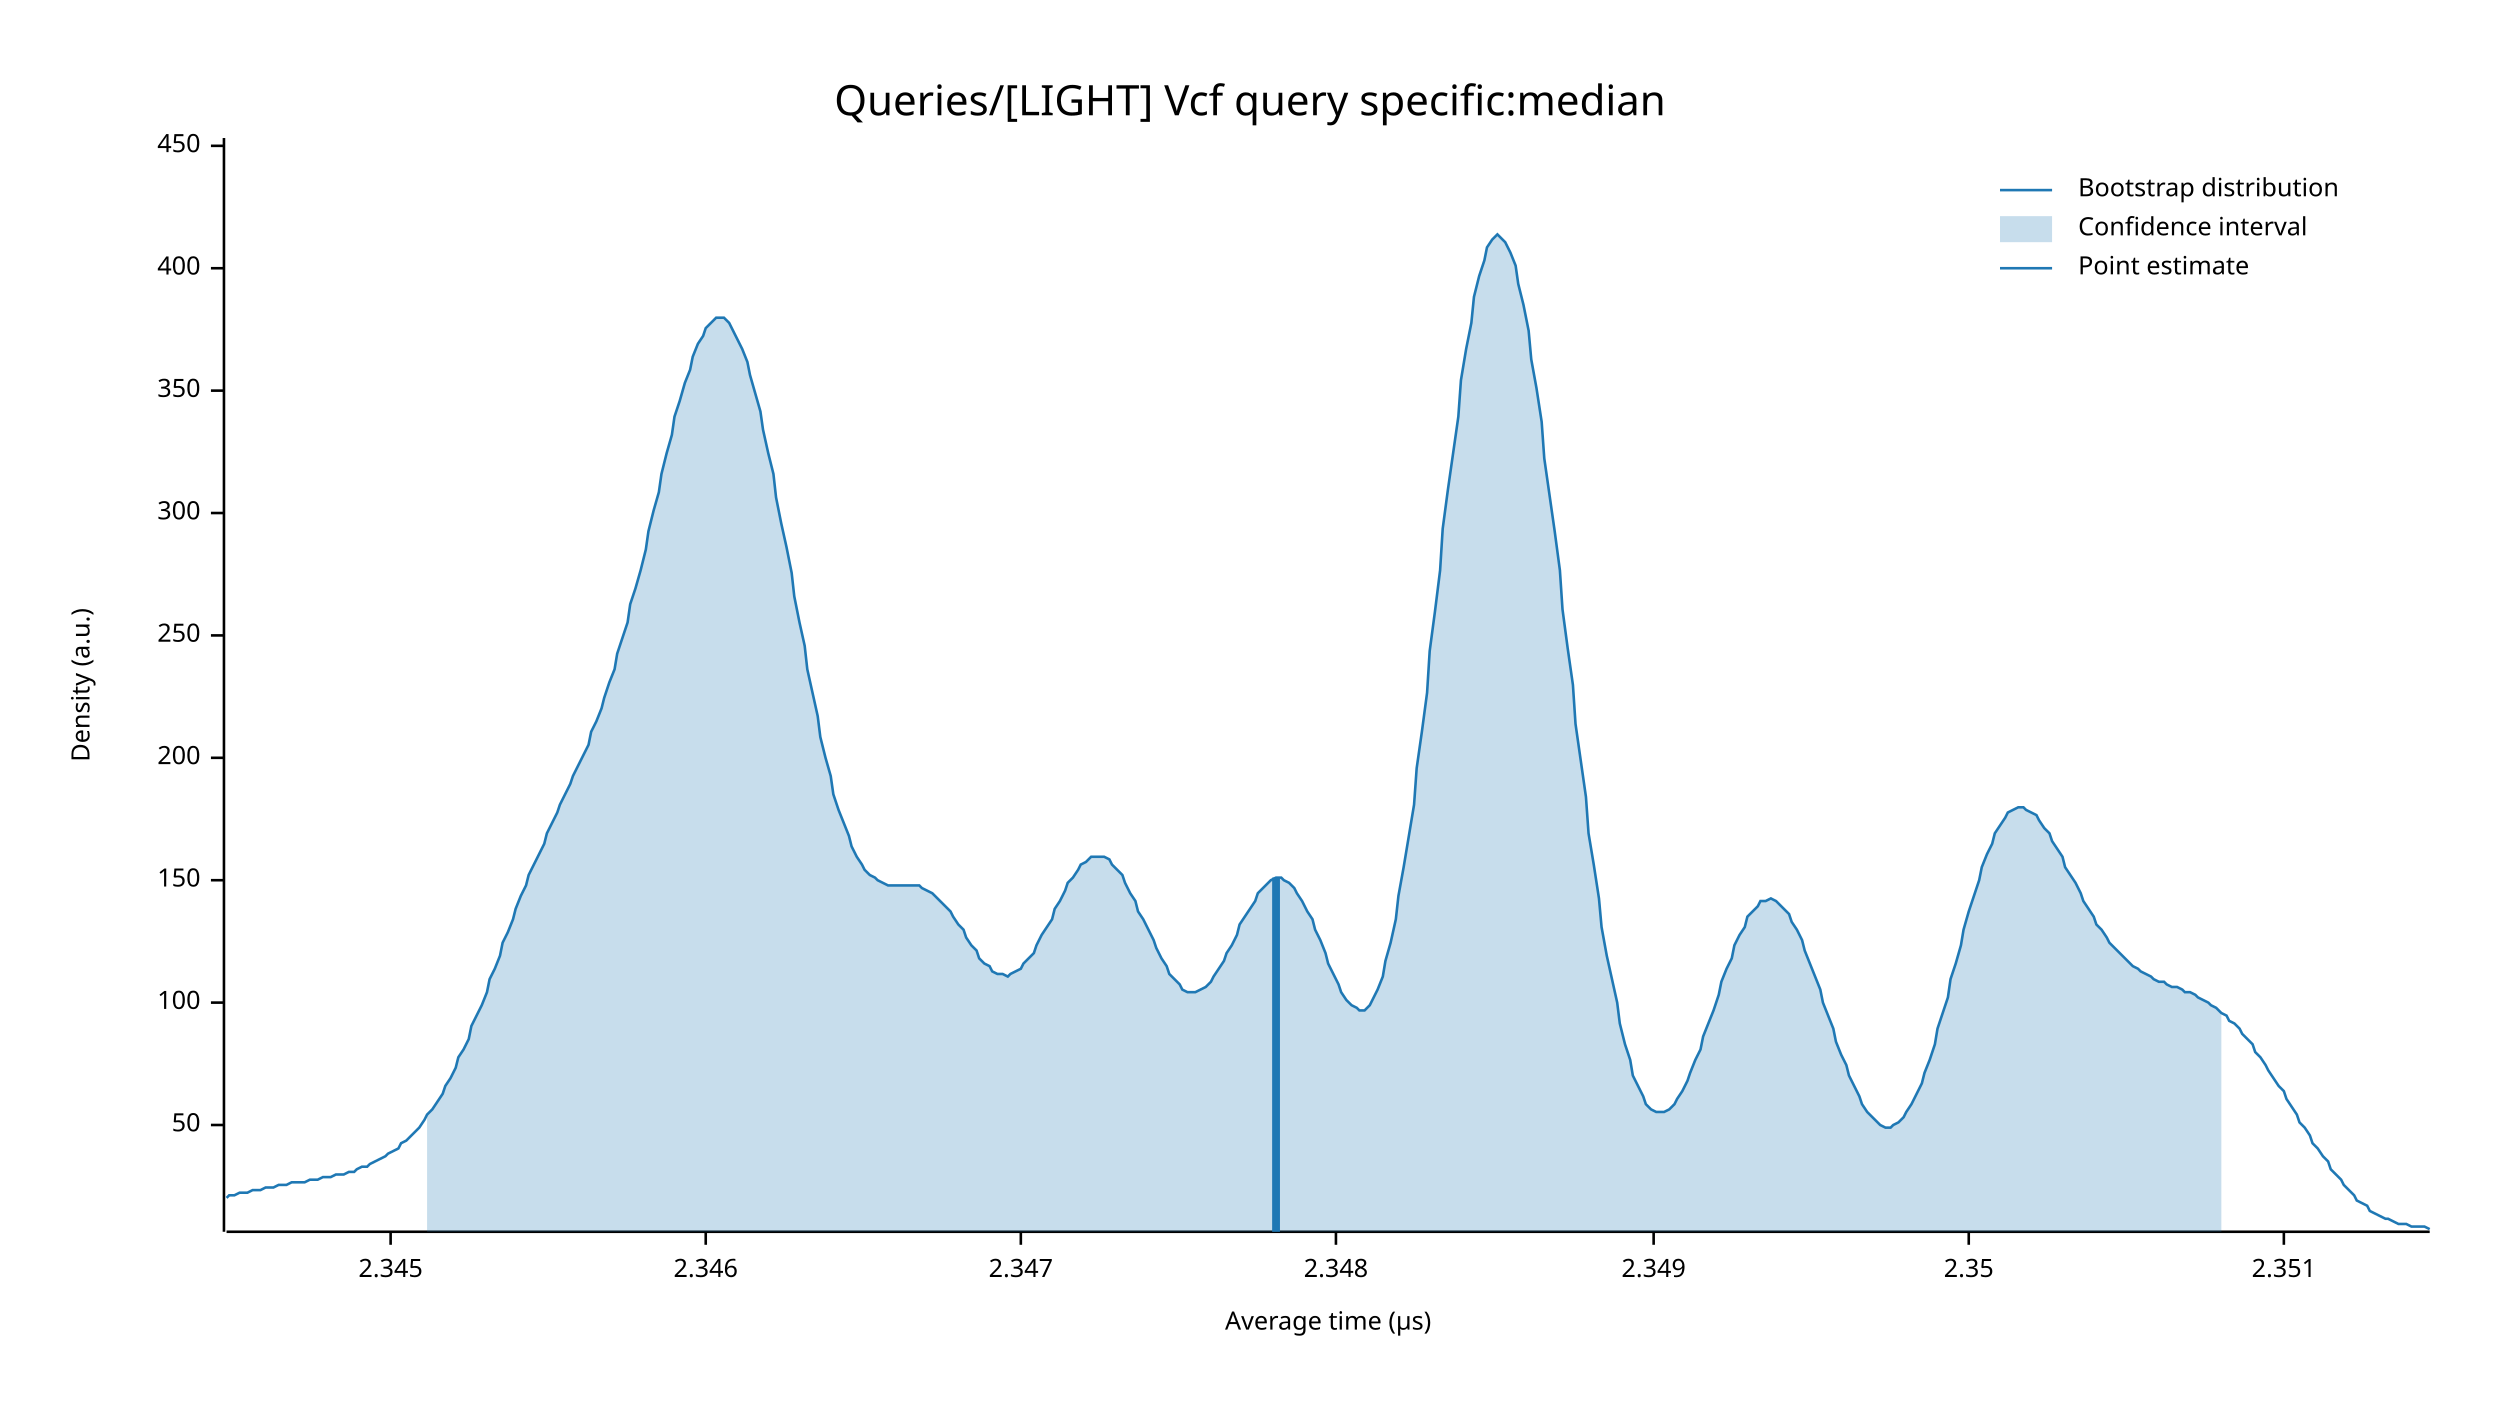
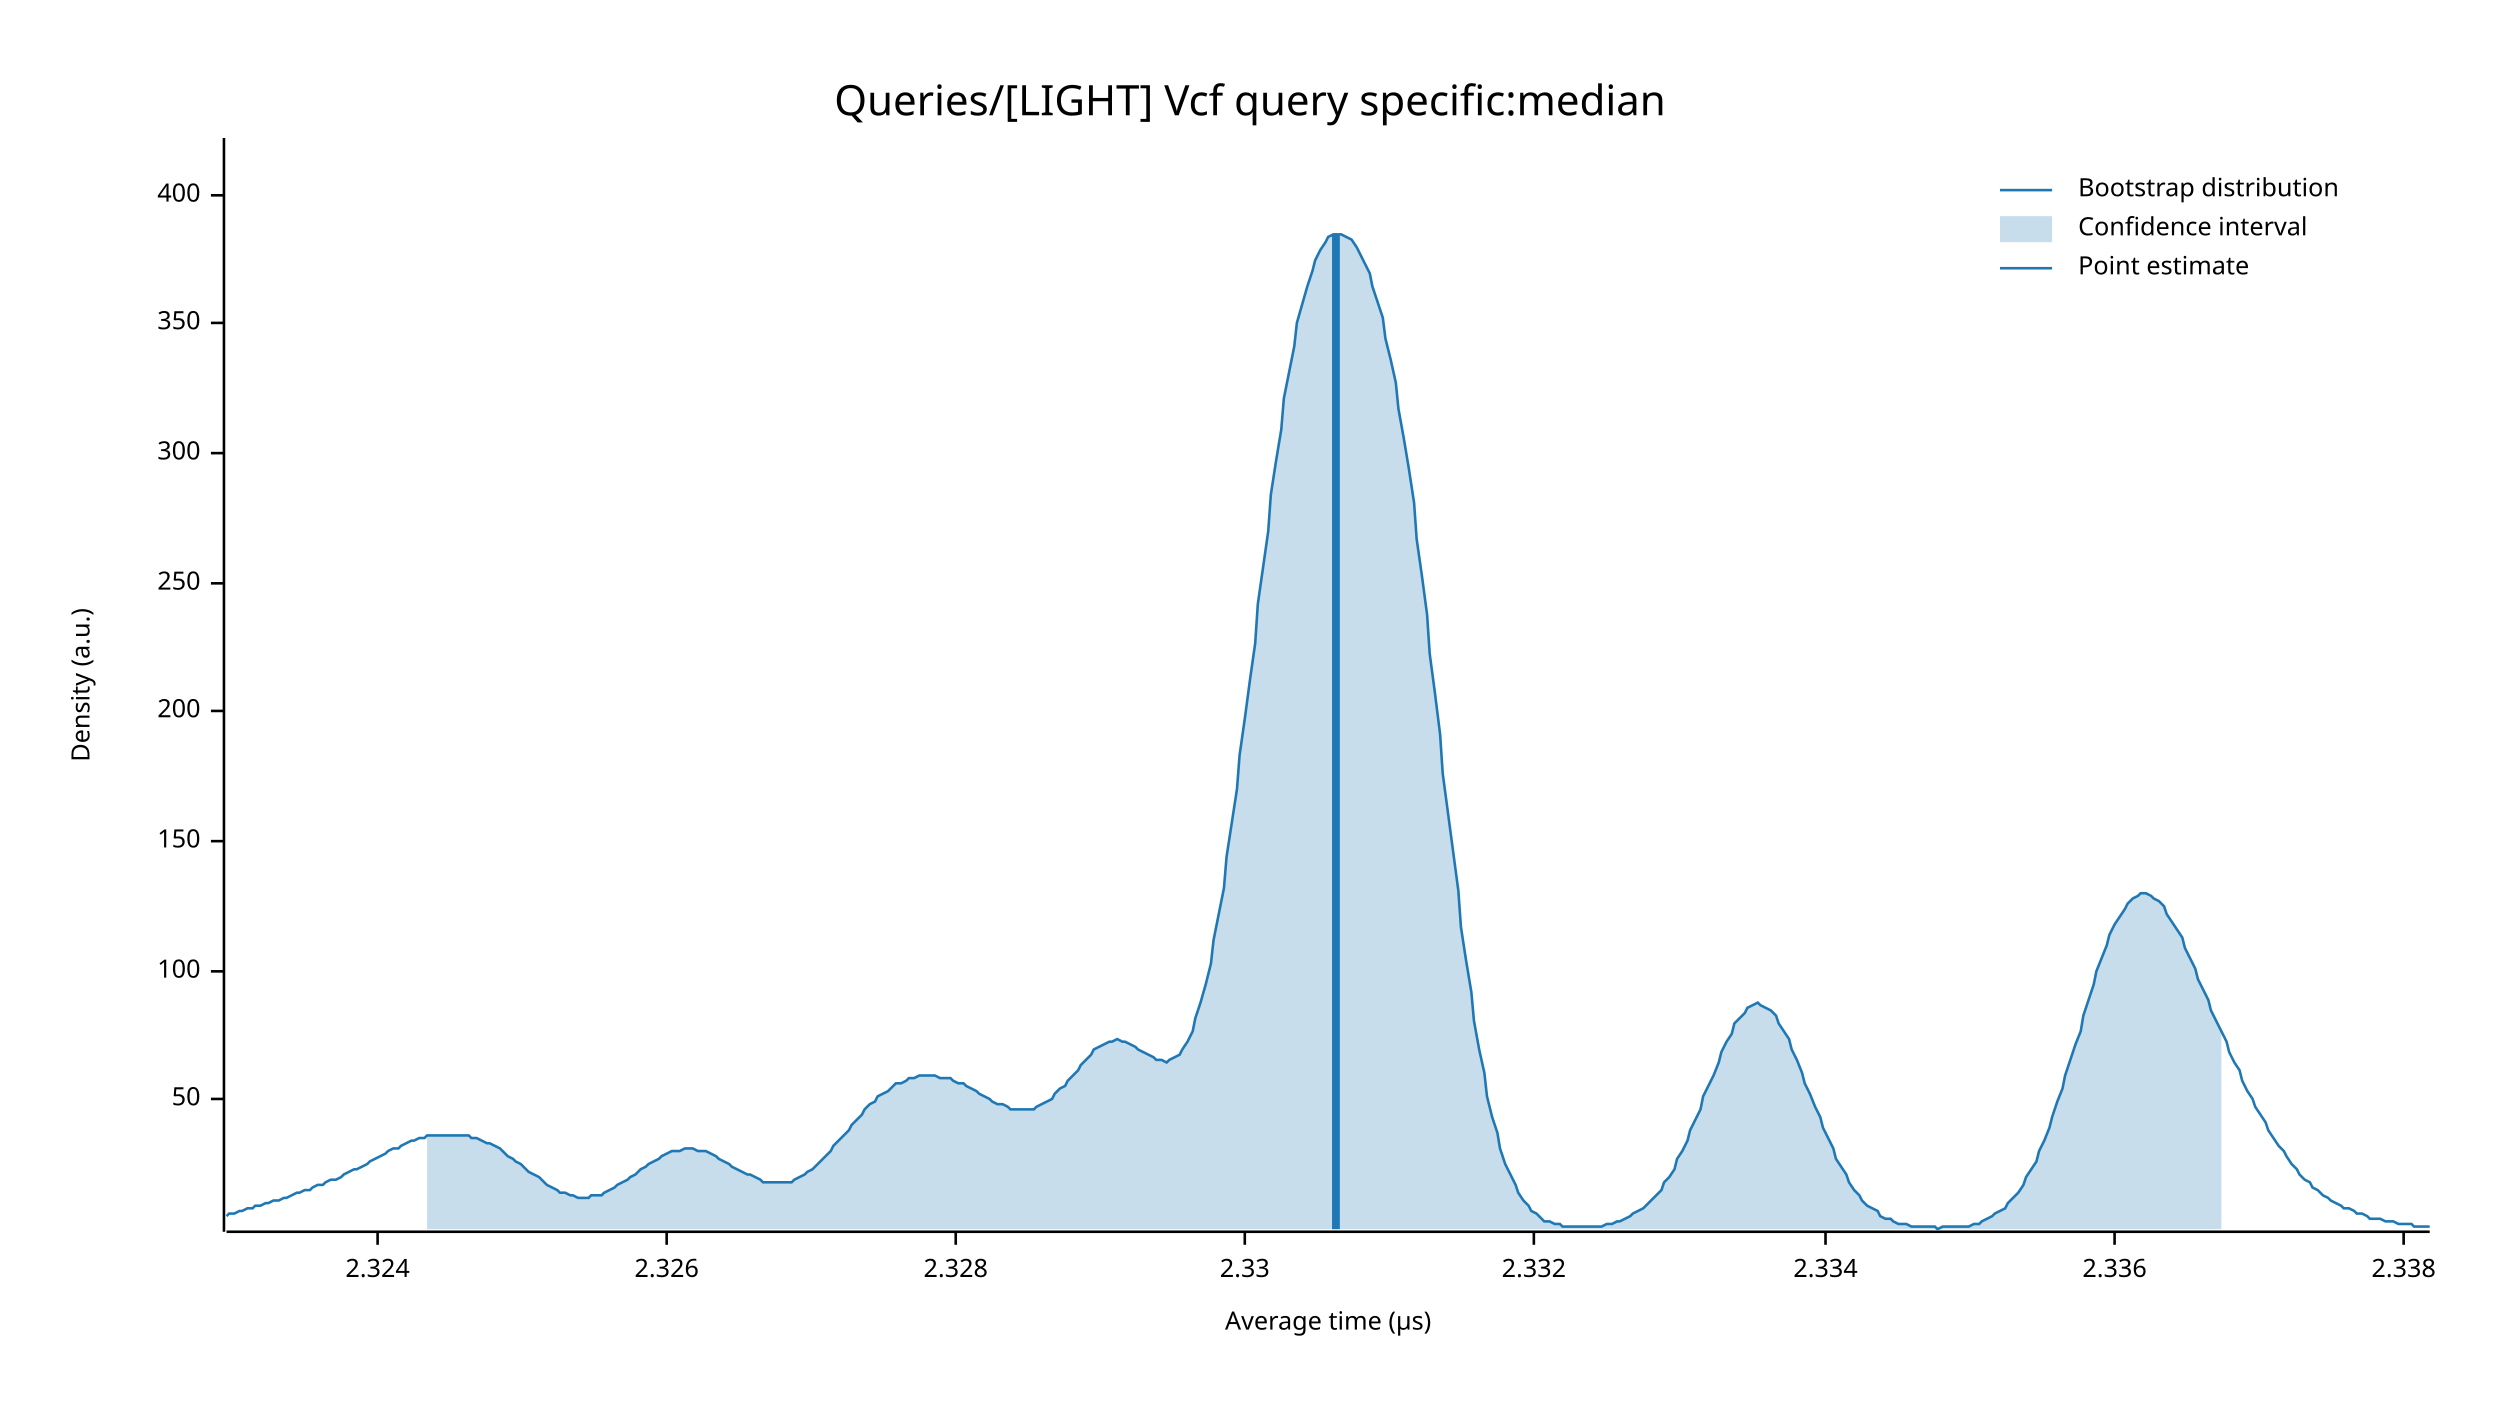
<svg xmlns="http://www.w3.org/2000/svg" width="960" height="540" viewBox="0 0 960 540">
  <text x="480" y="32" dy="0.76em" text-anchor="middle" font-family="sans-serif" font-size="16.129" opacity="1" fill="#000000">
Queries/[LIGHT] Vcf query specific:median
</text>
  <text x="27" y="263" dy="0.76em" text-anchor="middle" font-family="sans-serif" font-size="9.677" opacity="1" fill="#000000" transform="rotate(270, 27, 263)">
Density (a.u.)
</text>
  <text x="510" y="513" dy="-0.5ex" text-anchor="middle" font-family="sans-serif" font-size="9.677" opacity="1" fill="#000000">
Average time (µs)
</text>
  <polyline fill="none" opacity="1" stroke="#000000" stroke-width="1" points="86,53 86,473 " />
-   <text x="77" y="432" dy="0.5ex" text-anchor="end" font-family="sans-serif" font-size="9.677" opacity="1" fill="#000000">
+   <text x="77" y="422" dy="0.5ex" text-anchor="end" font-family="sans-serif" font-size="9.677" opacity="1" fill="#000000">
50
</text>
-   <polyline fill="none" opacity="1" stroke="#000000" stroke-width="1" points="81,432 86,432 " />
-   <text x="77" y="385" dy="0.5ex" text-anchor="end" font-family="sans-serif" font-size="9.677" opacity="1" fill="#000000">
+   <polyline fill="none" opacity="1" stroke="#000000" stroke-width="1" points="81,422 86,422 " />
+   <text x="77" y="373" dy="0.5ex" text-anchor="end" font-family="sans-serif" font-size="9.677" opacity="1" fill="#000000">
100
</text>
-   <polyline fill="none" opacity="1" stroke="#000000" stroke-width="1" points="81,385 86,385 " />
-   <text x="77" y="338" dy="0.5ex" text-anchor="end" font-family="sans-serif" font-size="9.677" opacity="1" fill="#000000">
+   <polyline fill="none" opacity="1" stroke="#000000" stroke-width="1" points="81,373 86,373 " />
+   <text x="77" y="323" dy="0.5ex" text-anchor="end" font-family="sans-serif" font-size="9.677" opacity="1" fill="#000000">
150
</text>
-   <polyline fill="none" opacity="1" stroke="#000000" stroke-width="1" points="81,338 86,338 " />
-   <text x="77" y="291" dy="0.5ex" text-anchor="end" font-family="sans-serif" font-size="9.677" opacity="1" fill="#000000">
+   <polyline fill="none" opacity="1" stroke="#000000" stroke-width="1" points="81,323 86,323 " />
+   <text x="77" y="273" dy="0.5ex" text-anchor="end" font-family="sans-serif" font-size="9.677" opacity="1" fill="#000000">
200
</text>
-   <polyline fill="none" opacity="1" stroke="#000000" stroke-width="1" points="81,291 86,291 " />
-   <text x="77" y="244" dy="0.5ex" text-anchor="end" font-family="sans-serif" font-size="9.677" opacity="1" fill="#000000">
+   <polyline fill="none" opacity="1" stroke="#000000" stroke-width="1" points="81,273 86,273 " />
+   <text x="77" y="224" dy="0.5ex" text-anchor="end" font-family="sans-serif" font-size="9.677" opacity="1" fill="#000000">
250
</text>
-   <polyline fill="none" opacity="1" stroke="#000000" stroke-width="1" points="81,244 86,244 " />
-   <text x="77" y="197" dy="0.5ex" text-anchor="end" font-family="sans-serif" font-size="9.677" opacity="1" fill="#000000">
+   <polyline fill="none" opacity="1" stroke="#000000" stroke-width="1" points="81,224 86,224 " />
+   <text x="77" y="174" dy="0.5ex" text-anchor="end" font-family="sans-serif" font-size="9.677" opacity="1" fill="#000000">
300
</text>
-   <polyline fill="none" opacity="1" stroke="#000000" stroke-width="1" points="81,197 86,197 " />
-   <text x="77" y="150" dy="0.5ex" text-anchor="end" font-family="sans-serif" font-size="9.677" opacity="1" fill="#000000">
+   <polyline fill="none" opacity="1" stroke="#000000" stroke-width="1" points="81,174 86,174 " />
+   <text x="77" y="124" dy="0.5ex" text-anchor="end" font-family="sans-serif" font-size="9.677" opacity="1" fill="#000000">
350
</text>
-   <polyline fill="none" opacity="1" stroke="#000000" stroke-width="1" points="81,150 86,150 " />
-   <text x="77" y="103" dy="0.5ex" text-anchor="end" font-family="sans-serif" font-size="9.677" opacity="1" fill="#000000">
+   <polyline fill="none" opacity="1" stroke="#000000" stroke-width="1" points="81,124 86,124 " />
+   <text x="77" y="75" dy="0.5ex" text-anchor="end" font-family="sans-serif" font-size="9.677" opacity="1" fill="#000000">
400
</text>
-   <polyline fill="none" opacity="1" stroke="#000000" stroke-width="1" points="81,103 86,103 " />
-   <text x="77" y="56" dy="0.5ex" text-anchor="end" font-family="sans-serif" font-size="9.677" opacity="1" fill="#000000">
- 450
+   <polyline fill="none" opacity="1" stroke="#000000" stroke-width="1" points="81,75 86,75 " />
+   <polyline fill="none" opacity="1" stroke="#000000" stroke-width="1" points="87,473 933,473 " />
+   <text x="145" y="483" dy="0.76em" text-anchor="middle" font-family="sans-serif" font-size="9.677" opacity="1" fill="#000000">
+ 2.324
</text>
-   <polyline fill="none" opacity="1" stroke="#000000" stroke-width="1" points="81,56 86,56 " />
-   <polyline fill="none" opacity="1" stroke="#000000" stroke-width="1" points="87,473 933,473 " />
-   <text x="150" y="483" dy="0.76em" text-anchor="middle" font-family="sans-serif" font-size="9.677" opacity="1" fill="#000000">
- 2.345
+   <polyline fill="none" opacity="1" stroke="#000000" stroke-width="1" points="145,473 145,478 " />
+   <text x="256" y="483" dy="0.76em" text-anchor="middle" font-family="sans-serif" font-size="9.677" opacity="1" fill="#000000">
+ 2.326
</text>
-   <polyline fill="none" opacity="1" stroke="#000000" stroke-width="1" points="150,473 150,478 " />
-   <text x="271" y="483" dy="0.76em" text-anchor="middle" font-family="sans-serif" font-size="9.677" opacity="1" fill="#000000">
- 2.346
+   <polyline fill="none" opacity="1" stroke="#000000" stroke-width="1" points="256,473 256,478 " />
+   <text x="367" y="483" dy="0.76em" text-anchor="middle" font-family="sans-serif" font-size="9.677" opacity="1" fill="#000000">
+ 2.328
</text>
-   <polyline fill="none" opacity="1" stroke="#000000" stroke-width="1" points="271,473 271,478 " />
-   <text x="392" y="483" dy="0.76em" text-anchor="middle" font-family="sans-serif" font-size="9.677" opacity="1" fill="#000000">
- 2.347
+   <polyline fill="none" opacity="1" stroke="#000000" stroke-width="1" points="367,473 367,478 " />
+   <text x="478" y="483" dy="0.76em" text-anchor="middle" font-family="sans-serif" font-size="9.677" opacity="1" fill="#000000">
+ 2.33
</text>
-   <polyline fill="none" opacity="1" stroke="#000000" stroke-width="1" points="392,473 392,478 " />
-   <text x="513" y="483" dy="0.76em" text-anchor="middle" font-family="sans-serif" font-size="9.677" opacity="1" fill="#000000">
- 2.348
+   <polyline fill="none" opacity="1" stroke="#000000" stroke-width="1" points="478,473 478,478 " />
+   <text x="589" y="483" dy="0.76em" text-anchor="middle" font-family="sans-serif" font-size="9.677" opacity="1" fill="#000000">
+ 2.332
</text>
-   <polyline fill="none" opacity="1" stroke="#000000" stroke-width="1" points="513,473 513,478 " />
-   <text x="635" y="483" dy="0.76em" text-anchor="middle" font-family="sans-serif" font-size="9.677" opacity="1" fill="#000000">
- 2.349
+   <polyline fill="none" opacity="1" stroke="#000000" stroke-width="1" points="589,473 589,478 " />
+   <text x="701" y="483" dy="0.76em" text-anchor="middle" font-family="sans-serif" font-size="9.677" opacity="1" fill="#000000">
+ 2.334
</text>
-   <polyline fill="none" opacity="1" stroke="#000000" stroke-width="1" points="635,473 635,478 " />
-   <text x="756" y="483" dy="0.76em" text-anchor="middle" font-family="sans-serif" font-size="9.677" opacity="1" fill="#000000">
- 2.35
+   <polyline fill="none" opacity="1" stroke="#000000" stroke-width="1" points="701,473 701,478 " />
+   <text x="812" y="483" dy="0.76em" text-anchor="middle" font-family="sans-serif" font-size="9.677" opacity="1" fill="#000000">
+ 2.336
</text>
-   <polyline fill="none" opacity="1" stroke="#000000" stroke-width="1" points="756,473 756,478 " />
-   <text x="877" y="483" dy="0.76em" text-anchor="middle" font-family="sans-serif" font-size="9.677" opacity="1" fill="#000000">
- 2.351
+   <polyline fill="none" opacity="1" stroke="#000000" stroke-width="1" points="812,473 812,478 " />
+   <text x="923" y="483" dy="0.76em" text-anchor="middle" font-family="sans-serif" font-size="9.677" opacity="1" fill="#000000">
+ 2.338
</text>
-   <polyline fill="none" opacity="1" stroke="#000000" stroke-width="1" points="877,473 877,478 " />
-   <polyline fill="none" opacity="1" stroke="#1F78B4" stroke-width="1" points="87,460 88,459 90,459 92,458 93,458 95,458 97,457 98,457 100,457 102,456 103,456 105,456 107,455 109,455 110,455 112,454 114,454 115,454 117,454 119,453 120,453 122,453 124,452 125,452 127,452 129,451 131,451 132,451 134,450 136,450 137,449 139,448 141,448 142,447 144,446 146,445 148,444 149,443 151,442 153,441 154,439 156,438 158,436 159,435 161,433 163,430 164,428 166,426 168,423 170,420 171,417 173,414 175,410 176,406 178,403 180,399 181,394 183,390 185,386 187,381 188,376 190,372 192,367 193,362 195,358 197,353 198,349 200,344 202,340 203,336 205,332 207,328 209,324 210,320 212,316 214,312 215,309 217,305 219,301 220,298 222,294 224,290 226,286 227,281 229,277 231,272 232,268 234,262 236,257 237,251 239,245 241,239 242,232 244,226 246,219 248,211 249,204 251,196 253,189 254,182 256,174 258,167 259,160 261,154 263,147 265,142 266,137 268,132 270,129 271,126 273,124 275,122 276,122 278,122 280,124 281,126 283,130 285,134 287,139 288,144 290,151 292,158 293,165 295,174 297,182 298,191 300,201 302,210 304,220 305,229 307,239 309,248 310,257 312,266 314,275 315,283 317,291 319,298 320,305 322,311 324,316 326,321 327,325 329,329 331,332 332,334 334,336 336,337 337,338 339,339 341,340 343,340 344,340 346,340 348,340 349,340 351,340 353,340 354,341 356,342 358,343 359,344 361,346 363,348 365,350 366,352 368,355 370,357 371,360 373,363 375,365 376,368 378,370 380,371 381,373 383,374 385,374 387,375 388,374 390,373 392,372 393,370 395,368 397,366 398,363 400,359 402,356 404,353 405,349 407,346 409,342 410,339 412,337 414,334 415,332 417,331 419,329 420,329 422,329 424,329 426,330 427,332 429,334 431,336 432,339 434,343 436,346 437,350 439,353 441,357 443,361 444,364 446,368 448,371 449,374 451,376 453,378 454,380 456,381 458,381 459,381 461,380 463,379 465,377 466,375 468,372 470,369 471,366 473,363 475,359 476,355 478,352 480,349 482,346 483,343 485,341 487,339 488,338 490,337 492,337 493,338 495,339 497,341 498,343 500,346 502,350 504,353 505,357 507,361 509,366 510,370 512,374 514,378 515,381 517,384 519,386 521,387 522,388 524,388 526,386 527,384 529,380 531,375 532,369 534,362 536,353 537,344 539,333 541,321 543,309 544,295 546,281 548,266 549,250 551,235 553,219 554,203 556,188 558,174 560,160 561,146 563,134 565,124 566,114 568,106 570,100 571,95 573,92 575,90 576,91 578,93 580,97 582,102 583,109 585,117 587,127 588,138 590,149 592,162 593,176 595,190 597,204 599,219 600,234 602,249 604,263 605,278 607,292 609,306 610,320 612,332 614,345 615,356 617,367 619,376 621,385 622,393 624,401 626,407 627,413 629,417 631,421 632,424 634,426 636,427 638,427 639,427 641,426 643,424 644,422 646,419 648,415 649,412 651,407 653,403 654,398 656,393 658,388 660,382 661,377 663,372 665,368 666,363 668,359 670,356 671,352 673,350 675,348 676,346 678,346 680,345 682,346 683,347 685,349 687,351 688,354 690,357 692,361 693,365 695,370 697,375 699,380 700,385 702,390 704,395 705,400 707,405 709,409 710,413 712,417 714,421 715,424 717,427 719,429 721,431 722,432 724,433 726,433 727,432 729,431 731,429 732,427 734,424 736,420 738,416 739,412 741,407 743,401 744,395 746,389 748,383 749,376 751,370 753,363 754,357 756,350 758,344 760,338 761,333 763,328 765,324 766,320 768,317 770,314 771,312 773,311 775,310 777,310 778,311 780,312 782,313 783,315 785,318 787,320 788,323 790,326 792,329 793,333 795,336 797,339 799,343 800,346 802,349 804,352 805,355 807,357 809,360 810,362 812,364 814,366 816,368 817,369 819,371 821,372 822,373 824,374 826,375 827,376 829,377 831,377 832,378 834,379 836,379 838,380 839,381 841,381 843,382 844,383 846,384 848,385 849,386 851,387 853,389 855,390 856,392 858,393 860,395 861,397 863,399 865,401 866,404 868,406 870,409 871,411 873,414 875,417 877,419 878,422 880,425 882,428 883,431 885,433 887,436 888,439 890,441 892,444 894,446 895,449 897,451 899,453 900,455 902,457 904,459 905,461 907,462 909,463 910,465 912,466 914,467 916,468 917,468 919,469 921,470 922,470 924,470 926,471 927,471 929,471 931,471 933,472 " />
-   <polygon opacity="0.25" fill="#1F78B4" points="164,428 166,426 168,423 170,420 171,417 173,414 175,410 176,406 178,403 180,399 181,394 183,390 185,386 187,381 188,376 190,372 192,367 193,362 195,358 197,353 198,349 200,344 202,340 203,336 205,332 207,328 209,324 210,320 212,316 214,312 215,309 217,305 219,301 220,298 222,294 224,290 226,286 227,281 229,277 231,272 232,268 234,262 236,257 237,251 239,245 241,239 242,232 244,226 246,219 248,211 249,204 251,196 253,189 254,182 256,174 258,167 259,160 261,154 263,147 265,142 266,137 268,132 270,129 271,126 273,124 275,122 276,122 278,122 280,124 281,126 283,130 285,134 287,139 288,144 290,151 292,158 293,165 295,174 297,182 298,191 300,201 302,210 304,220 305,229 307,239 309,248 310,257 312,266 314,275 315,283 317,291 319,298 320,305 322,311 324,316 326,321 327,325 329,329 331,332 332,334 334,336 336,337 337,338 339,339 341,340 343,340 344,340 346,340 348,340 349,340 351,340 353,340 354,341 356,342 358,343 359,344 361,346 363,348 365,350 366,352 368,355 370,357 371,360 373,363 375,365 376,368 378,370 380,371 381,373 383,374 385,374 387,375 388,374 390,373 392,372 393,370 395,368 397,366 398,363 400,359 402,356 404,353 405,349 407,346 409,342 410,339 412,337 414,334 415,332 417,331 419,329 420,329 422,329 424,329 426,330 427,332 429,334 431,336 432,339 434,343 436,346 437,350 439,353 441,357 443,361 444,364 446,368 448,371 449,374 451,376 453,378 454,380 456,381 458,381 459,381 461,380 463,379 465,377 466,375 468,372 470,369 471,366 473,363 475,359 476,355 478,352 480,349 482,346 483,343 485,341 487,339 488,338 490,337 492,337 493,338 495,339 497,341 498,343 500,346 502,350 504,353 505,357 507,361 509,366 510,370 512,374 514,378 515,381 517,384 519,386 521,387 522,388 524,388 526,386 527,384 529,380 531,375 532,369 534,362 536,353 537,344 539,333 541,321 543,309 544,295 546,281 548,266 549,250 551,235 553,219 554,203 556,188 558,174 560,160 561,146 563,134 565,124 566,114 568,106 570,100 571,95 573,92 575,90 576,91 578,93 580,97 582,102 583,109 585,117 587,127 588,138 590,149 592,162 593,176 595,190 597,204 599,219 600,234 602,249 604,263 605,278 607,292 609,306 610,320 612,332 614,345 615,356 617,367 619,376 621,385 622,393 624,401 626,407 627,413 629,417 631,421 632,424 634,426 636,427 638,427 639,427 641,426 643,424 644,422 646,419 648,415 649,412 651,407 653,403 654,398 656,393 658,388 660,382 661,377 663,372 665,368 666,363 668,359 670,356 671,352 673,350 675,348 676,346 678,346 680,345 682,346 683,347 685,349 687,351 688,354 690,357 692,361 693,365 695,370 697,375 699,380 700,385 702,390 704,395 705,400 707,405 709,409 710,413 712,417 714,421 715,424 717,427 719,429 721,431 722,432 724,433 726,433 727,432 729,431 731,429 732,427 734,424 736,420 738,416 739,412 741,407 743,401 744,395 746,389 748,383 749,376 751,370 753,363 754,357 756,350 758,344 760,338 761,333 763,328 765,324 766,320 768,317 770,314 771,312 773,311 775,310 777,310 778,311 780,312 782,313 783,315 785,318 787,320 788,323 790,326 792,329 793,333 795,336 797,339 799,343 800,346 802,349 804,352 805,355 807,357 809,360 810,362 812,364 814,366 816,368 817,369 819,371 821,372 822,373 824,374 826,375 827,376 829,377 831,377 832,378 834,379 836,379 838,380 839,381 841,381 843,382 844,383 846,384 848,385 849,386 851,387 853,389 853,473 164,473 " />
-   <polyline fill="none" opacity="1" stroke="#1F78B4" stroke-width="3" points="490,473 490,337 " />
+   <polyline fill="none" opacity="1" stroke="#000000" stroke-width="1" points="923,473 923,478 " />
+   <polyline fill="none" opacity="1" stroke="#1F78B4" stroke-width="1" points="87,467 88,466 90,466 92,465 93,465 95,464 97,464 98,463 100,463 102,462 103,462 105,461 107,461 109,460 110,460 112,459 114,458 115,458 117,457 119,457 120,456 122,455 124,455 125,454 127,453 129,453 131,452 132,451 134,450 136,449 137,449 139,448 141,447 142,446 144,445 146,444 148,443 149,442 151,441 153,441 154,440 156,439 158,438 159,438 161,437 163,437 164,436 166,436 168,436 170,436 171,436 173,436 175,436 176,436 178,436 180,436 181,437 183,437 185,438 187,439 188,439 190,440 192,441 193,442 195,444 197,445 198,446 200,447 202,449 203,450 205,451 207,452 209,454 210,455 212,456 214,457 215,458 217,458 219,459 220,459 222,460 224,460 226,460 227,459 229,459 231,459 232,458 234,457 236,456 237,455 239,454 241,453 242,452 244,451 246,449 248,448 249,447 251,446 253,445 254,444 256,443 258,442 259,442 261,442 263,441 265,441 266,441 268,442 270,442 271,442 273,443 275,444 276,445 278,446 280,447 281,448 283,449 285,450 287,451 288,451 290,452 292,453 293,454 295,454 297,454 298,454 300,454 302,454 304,454 305,453 307,452 309,451 310,450 312,449 314,447 315,446 317,444 319,442 320,440 322,438 324,436 326,434 327,432 329,430 331,428 332,426 334,424 336,423 337,421 339,420 341,419 343,417 344,416 346,416 348,415 349,414 351,414 353,413 354,413 356,413 358,413 359,413 361,414 363,414 365,414 366,415 368,416 370,416 371,417 373,418 375,419 376,420 378,421 380,422 381,423 383,424 385,424 387,425 388,426 390,426 392,426 393,426 395,426 397,426 398,425 400,424 402,423 404,422 405,420 407,418 409,417 410,415 412,413 414,411 415,409 417,407 419,405 420,403 422,402 424,401 426,400 427,400 429,399 431,400 432,400 434,401 436,402 437,403 439,404 441,405 443,406 444,407 446,407 448,408 449,407 451,406 453,405 454,403 456,400 458,396 459,391 461,385 463,378 465,370 466,361 468,351 470,341 471,329 473,316 475,303 476,290 478,276 480,261 482,247 483,232 485,218 487,204 488,190 490,177 492,165 493,153 495,143 497,133 498,124 500,117 502,110 504,104 505,100 507,96 509,93 510,91 512,90 514,90 515,90 517,91 519,92 521,95 522,97 524,101 526,105 527,110 529,116 531,122 532,130 534,138 536,147 537,157 539,168 541,180 543,193 544,207 546,221 548,236 549,251 551,266 553,282 554,297 556,312 558,327 560,342 561,356 563,369 565,381 566,392 568,403 570,412 571,421 573,429 575,435 576,441 578,447 580,451 582,455 583,458 585,461 587,463 588,465 590,466 592,468 593,469 595,469 597,470 599,470 600,471 602,471 604,471 605,471 607,471 609,471 610,471 612,471 614,471 615,471 617,470 619,470 621,469 622,469 624,468 626,467 627,466 629,465 631,464 632,463 634,461 636,459 638,457 639,454 641,452 643,449 644,445 646,442 648,438 649,434 651,430 653,426 654,421 656,417 658,413 660,408 661,404 663,400 665,397 666,393 668,391 670,389 671,387 673,386 675,385 676,386 678,387 680,388 682,390 683,393 685,396 687,399 688,403 690,407 692,412 693,416 695,420 697,425 699,429 700,433 702,437 704,441 705,445 707,448 709,451 710,454 712,457 714,459 715,461 717,463 719,464 721,465 722,467 724,468 726,468 727,469 729,470 731,470 732,470 734,471 736,471 738,471 739,471 741,471 743,471 744,472 746,471 748,471 749,471 751,471 753,471 754,471 756,471 758,470 760,470 761,469 763,468 765,467 766,466 768,465 770,464 771,462 773,460 775,458 777,455 778,452 780,449 782,446 783,442 785,438 787,433 788,429 790,423 792,418 793,413 795,407 797,401 799,396 800,390 802,384 804,378 805,373 807,368 809,363 810,359 812,355 814,352 816,349 817,347 819,345 821,344 822,343 824,343 826,344 827,345 829,346 831,348 832,351 834,354 836,357 838,360 839,364 841,368 843,372 844,376 846,380 848,384 849,388 851,392 853,396 855,400 856,404 858,408 860,411 861,415 863,419 865,422 866,425 868,428 870,431 871,434 873,437 875,440 877,442 878,444 880,447 882,449 883,451 885,453 887,454 888,456 890,457 892,459 894,460 895,461 897,462 899,463 900,464 902,464 904,465 905,466 907,466 909,467 910,468 912,468 914,468 916,469 917,469 919,469 921,470 922,470 924,470 926,470 927,471 929,471 931,471 933,471 " />
+   <polygon opacity="0.25" fill="#1F78B4" points="164,436 166,436 168,436 170,436 171,436 173,436 175,436 176,436 178,436 180,436 181,437 183,437 185,438 187,439 188,439 190,440 192,441 193,442 195,444 197,445 198,446 200,447 202,449 203,450 205,451 207,452 209,454 210,455 212,456 214,457 215,458 217,458 219,459 220,459 222,460 224,460 226,460 227,459 229,459 231,459 232,458 234,457 236,456 237,455 239,454 241,453 242,452 244,451 246,449 248,448 249,447 251,446 253,445 254,444 256,443 258,442 259,442 261,442 263,441 265,441 266,441 268,442 270,442 271,442 273,443 275,444 276,445 278,446 280,447 281,448 283,449 285,450 287,451 288,451 290,452 292,453 293,454 295,454 297,454 298,454 300,454 302,454 304,454 305,453 307,452 309,451 310,450 312,449 314,447 315,446 317,444 319,442 320,440 322,438 324,436 326,434 327,432 329,430 331,428 332,426 334,424 336,423 337,421 339,420 341,419 343,417 344,416 346,416 348,415 349,414 351,414 353,413 354,413 356,413 358,413 359,413 361,414 363,414 365,414 366,415 368,416 370,416 371,417 373,418 375,419 376,420 378,421 380,422 381,423 383,424 385,424 387,425 388,426 390,426 392,426 393,426 395,426 397,426 398,425 400,424 402,423 404,422 405,420 407,418 409,417 410,415 412,413 414,411 415,409 417,407 419,405 420,403 422,402 424,401 426,400 427,400 429,399 431,400 432,400 434,401 436,402 437,403 439,404 441,405 443,406 444,407 446,407 448,408 449,407 451,406 453,405 454,403 456,400 458,396 459,391 461,385 463,378 465,370 466,361 468,351 470,341 471,329 473,316 475,303 476,290 478,276 480,261 482,247 483,232 485,218 487,204 488,190 490,177 492,165 493,153 495,143 497,133 498,124 500,117 502,110 504,104 505,100 507,96 509,93 510,91 512,90 514,90 515,90 517,91 519,92 521,95 522,97 524,101 526,105 527,110 529,116 531,122 532,130 534,138 536,147 537,157 539,168 541,180 543,193 544,207 546,221 548,236 549,251 551,266 553,282 554,297 556,312 558,327 560,342 561,356 563,369 565,381 566,392 568,403 570,412 571,421 573,429 575,435 576,441 578,447 580,451 582,455 583,458 585,461 587,463 588,465 590,466 592,468 593,469 595,469 597,470 599,470 600,471 602,471 604,471 605,471 607,471 609,471 610,471 612,471 614,471 615,471 617,470 619,470 621,469 622,469 624,468 626,467 627,466 629,465 631,464 632,463 634,461 636,459 638,457 639,454 641,452 643,449 644,445 646,442 648,438 649,434 651,430 653,426 654,421 656,417 658,413 660,408 661,404 663,400 665,397 666,393 668,391 670,389 671,387 673,386 675,385 676,386 678,387 680,388 682,390 683,393 685,396 687,399 688,403 690,407 692,412 693,416 695,420 697,425 699,429 700,433 702,437 704,441 705,445 707,448 709,451 710,454 712,457 714,459 715,461 717,463 719,464 721,465 722,467 724,468 726,468 727,469 729,470 731,470 732,470 734,471 736,471 738,471 739,471 741,471 743,471 744,472 746,471 748,471 749,471 751,471 753,471 754,471 756,471 758,470 760,470 761,469 763,468 765,467 766,466 768,465 770,464 771,462 773,460 775,458 777,455 778,452 780,449 782,446 783,442 785,438 787,433 788,429 790,423 792,418 793,413 795,407 797,401 799,396 800,390 802,384 804,378 805,373 807,368 809,363 810,359 812,355 814,352 816,349 817,347 819,345 821,344 822,343 824,343 826,344 827,345 829,346 831,348 832,351 834,354 836,357 838,360 839,364 841,368 843,372 844,376 846,380 848,384 849,388 851,392 853,396 853,472 164,472 " />
+   <polyline fill="none" opacity="1" stroke="#1F78B4" stroke-width="3" points="513,472 513,90 " />
  <text x="798" y="68" dy="0.76em" text-anchor="start" font-family="sans-serif" font-size="9.677" opacity="1" fill="#000000">
Bootstrap distribution
</text>
  <text x="798" y="83" dy="0.76em" text-anchor="start" font-family="sans-serif" font-size="9.677" opacity="1" fill="#000000">
Confidence interval
</text>
  <text x="798" y="98" dy="0.76em" text-anchor="start" font-family="sans-serif" font-size="9.677" opacity="1" fill="#000000">
Point estimate
</text>
  <polyline fill="none" opacity="1" stroke="#1F78B4" stroke-width="1" points="768,73 788,73 " />
  <rect x="768" y="83" width="20" height="10" opacity="0.25" fill="#1F78B4" stroke="none" />
  <polyline fill="none" opacity="1" stroke="#1F78B4" stroke-width="1" points="768,103 788,103 " />
</svg>
